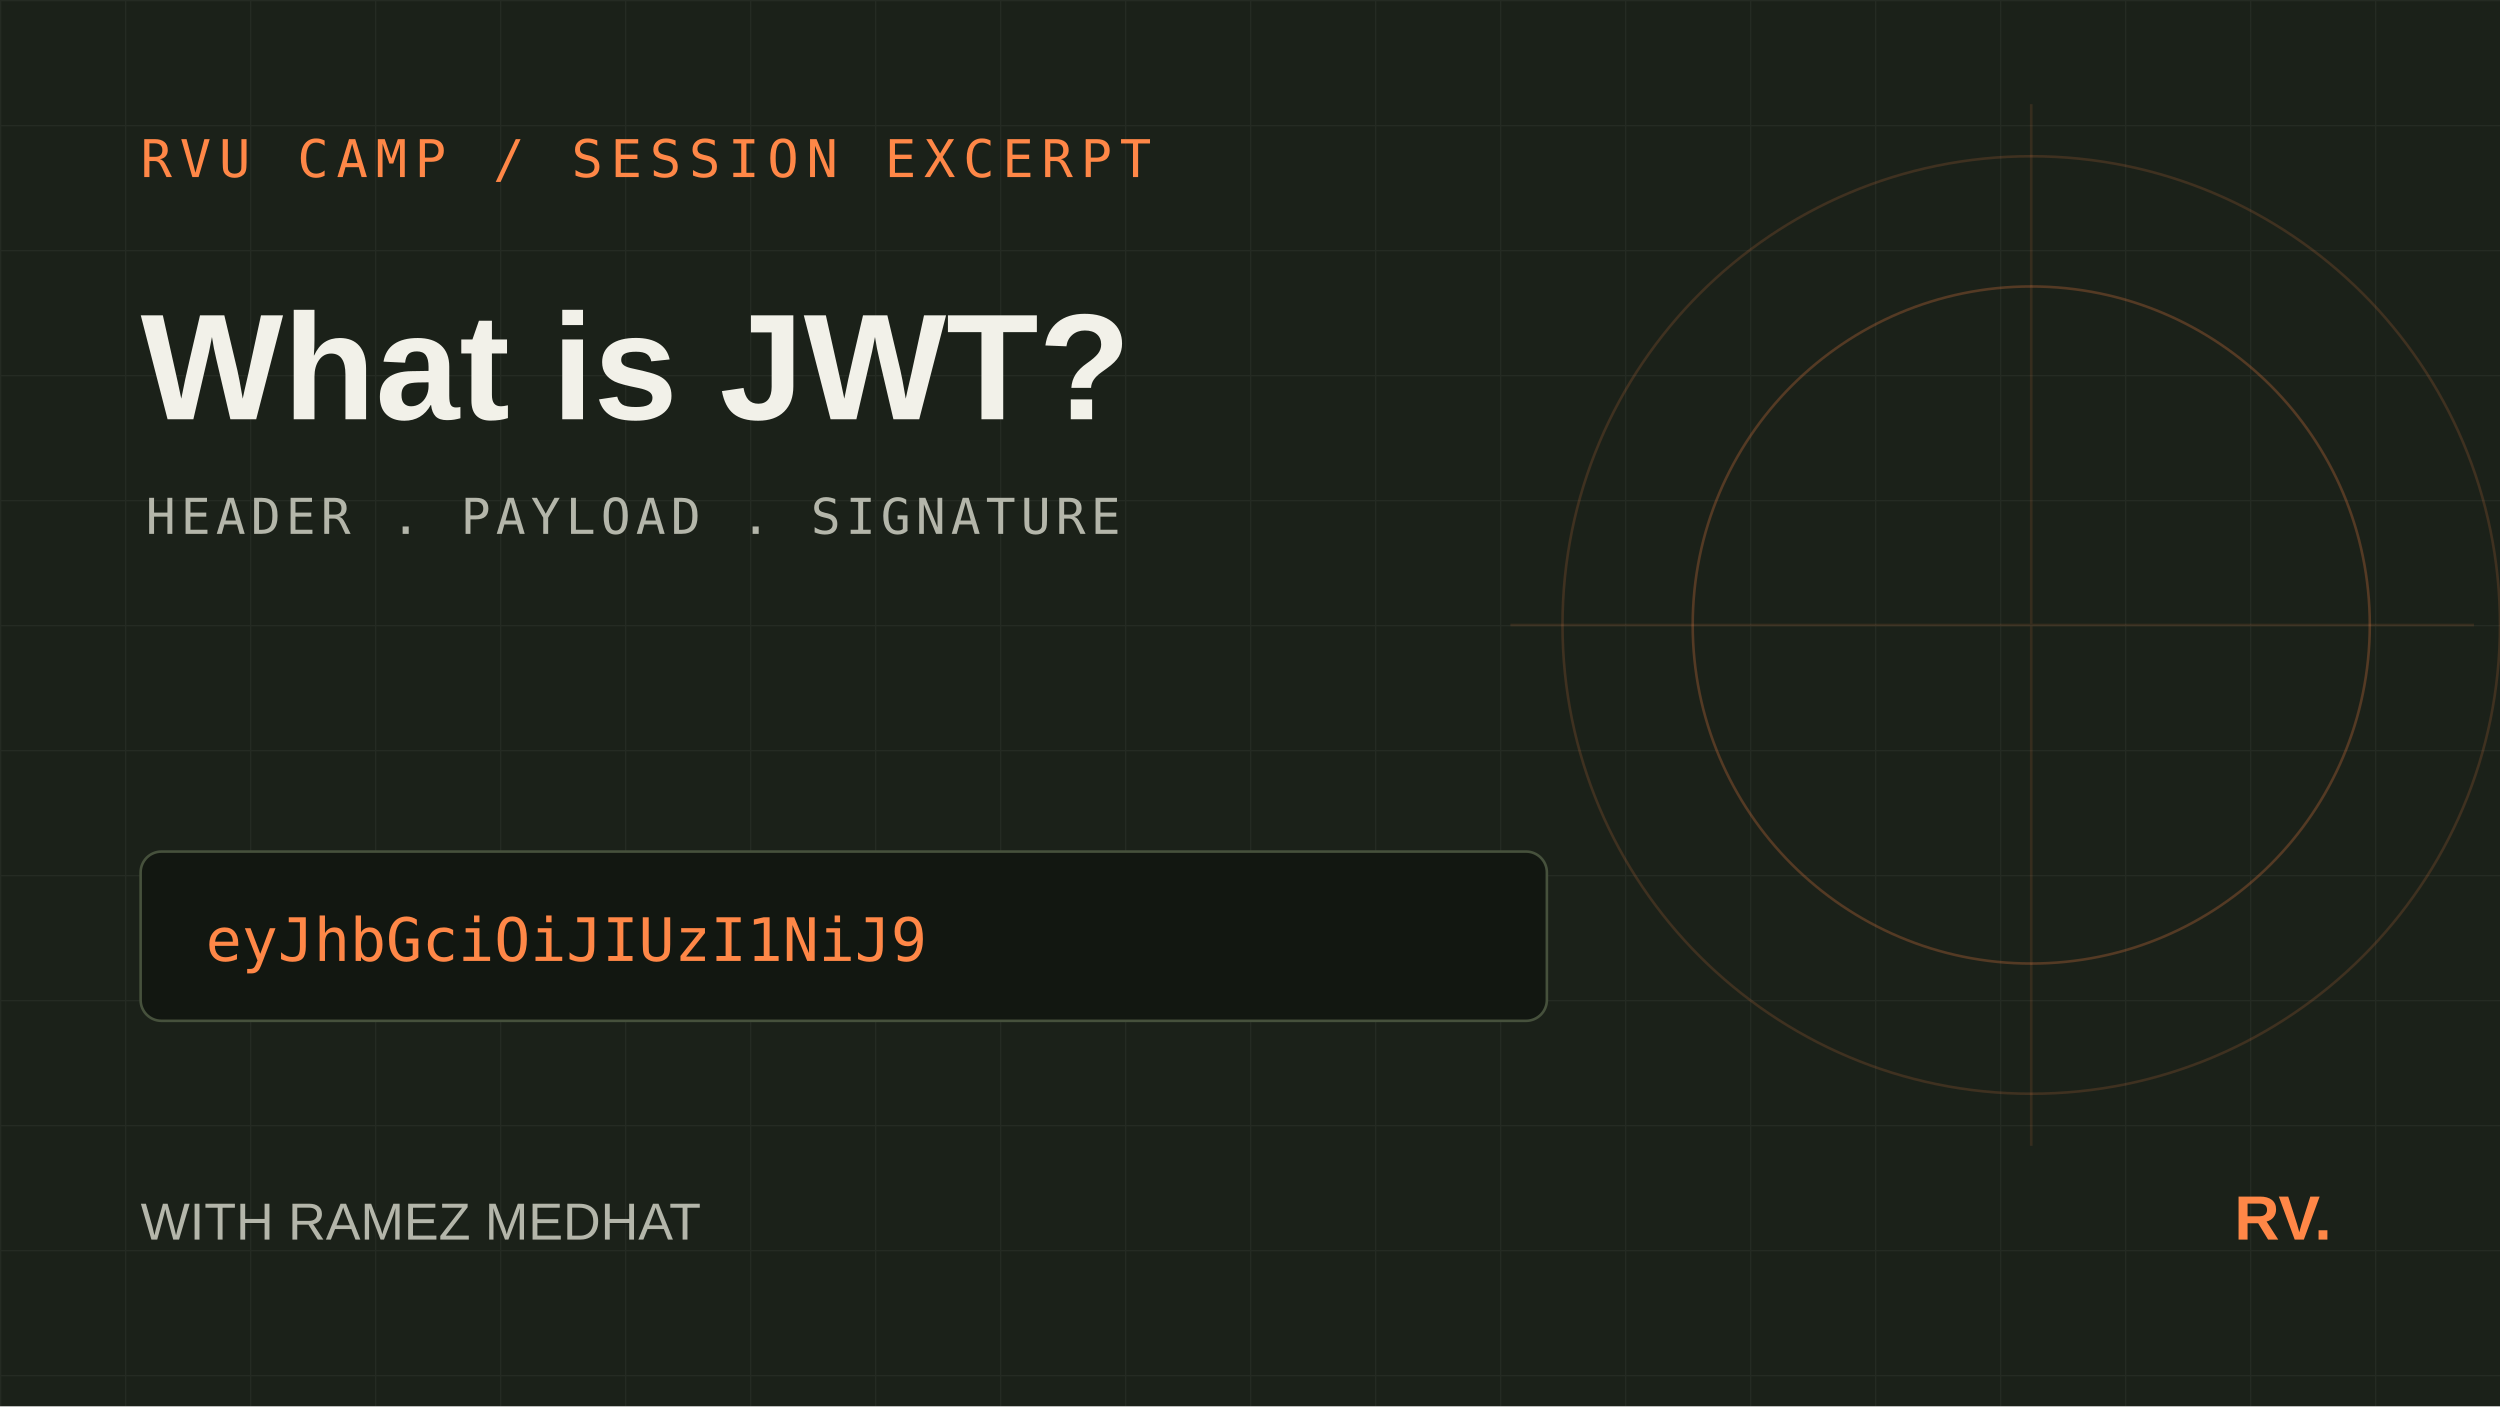
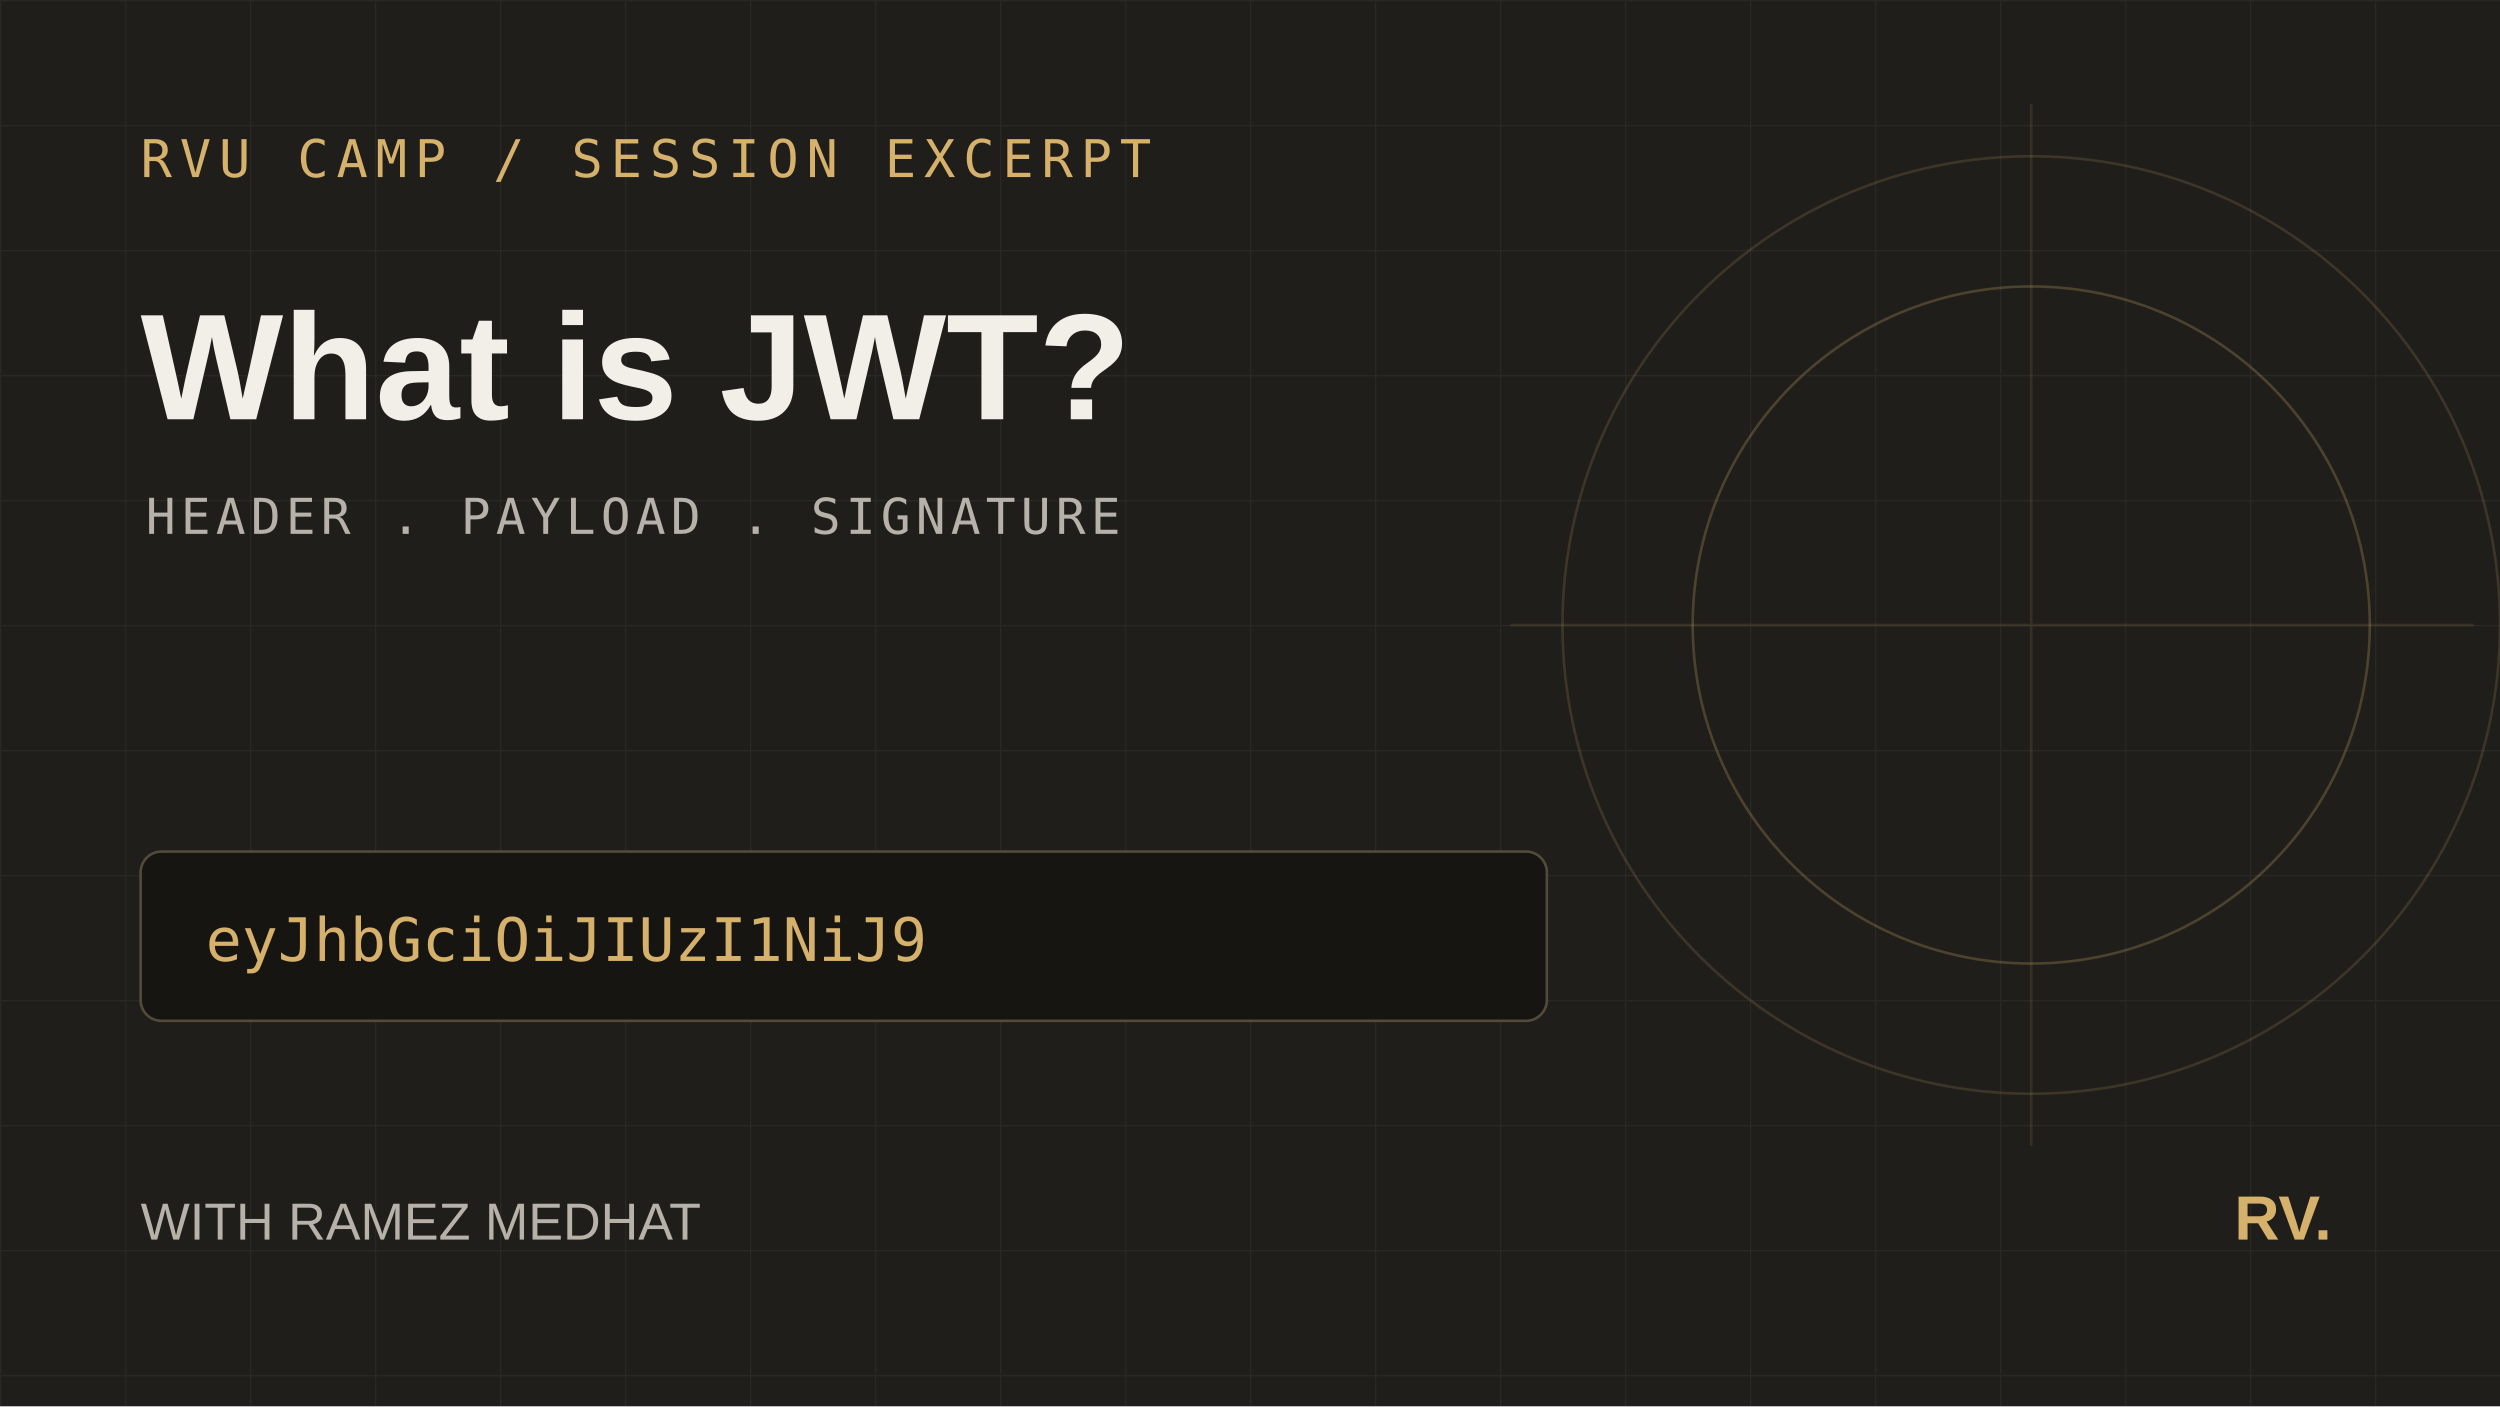
<svg xmlns="http://www.w3.org/2000/svg" viewBox="0 0 960 540">
  <defs>
    <pattern id="grid" width="48" height="48" patternUnits="userSpaceOnUse">
      <path d="M48 0H0V48" fill="none" stroke="#ffffff" stroke-opacity=".045" />
    </pattern>
  </defs>
-   <rect width="960" height="540" fill="#1b2119" />
+   <rect width="960" height="540" fill="#201e1a" />
  <rect width="960" height="540" fill="url(#grid)" />
-   <circle cx="780" cy="240" r="180" fill="none" stroke="#ff8747" stroke-opacity=".16" />
-   <circle cx="780" cy="240" r="130" fill="none" stroke="#ff8747" stroke-opacity=".25" />
-   <path d="M580 240H950M780 40V440" stroke="#ff8747" stroke-opacity=".12" />
-   <text x="54" y="68" font-family="monospace" font-size="20" letter-spacing="3" fill="#ff8747">RVU CAMP / SESSION EXCERPT</text>
-   <text x="54" y="161" font-family="Arial,sans-serif" font-size="58" font-weight="700" fill="#f2f1e9">What is JWT?</text>
-   <text x="56" y="205" font-family="monospace" font-size="19" letter-spacing="2" fill="#b4b6aa">HEADER . PAYLOAD . SIGNATURE</text>
-   <rect x="54" y="327" width="540" height="65" rx="8" fill="#121711" stroke="#46513c" />
-   <text x="79" y="369" font-family="monospace" font-size="23" fill="#ff8747">eyJhbGciOiJIUzI1NiJ9</text>
-   <text x="54" y="476" font-family="Arial,sans-serif" font-size="20" fill="#b4b6aa">WITH RAMEZ MEDHAT</text>
-   <text x="858" y="476" font-family="Arial,sans-serif" font-size="24" font-weight="700" fill="#ff8747">RV.</text>
+   <circle cx="780" cy="240" r="180" fill="none" stroke="#d6b16c" stroke-opacity=".16" />
+   <circle cx="780" cy="240" r="130" fill="none" stroke="#d6b16c" stroke-opacity=".25" />
+   <path d="M580 240H950M780 40V440" stroke="#d6b16c" stroke-opacity=".12" />
+   <text x="54" y="68" font-family="monospace" font-size="20" letter-spacing="3" fill="#d6b16c">RVU CAMP / SESSION EXCERPT</text>
+   <text x="54" y="161" font-family="Arial,sans-serif" font-size="58" font-weight="700" fill="#f2efe9">What is JWT?</text>
+   <text x="56" y="205" font-family="monospace" font-size="19" letter-spacing="2" fill="#b6b2aa">HEADER . PAYLOAD . SIGNATURE</text>
+   <rect x="54" y="327" width="540" height="65" rx="8" fill="#161512" stroke="#514b3c" />
+   <text x="79" y="369" font-family="monospace" font-size="23" fill="#d6b16c">eyJhbGciOiJIUzI1NiJ9</text>
+   <text x="54" y="476" font-family="Arial,sans-serif" font-size="20" fill="#b6b2aa">WITH RAMEZ MEDHAT</text>
+   <text x="858" y="476" font-family="Arial,sans-serif" font-size="24" font-weight="700" fill="#d6b16c">RV.</text>
</svg>
